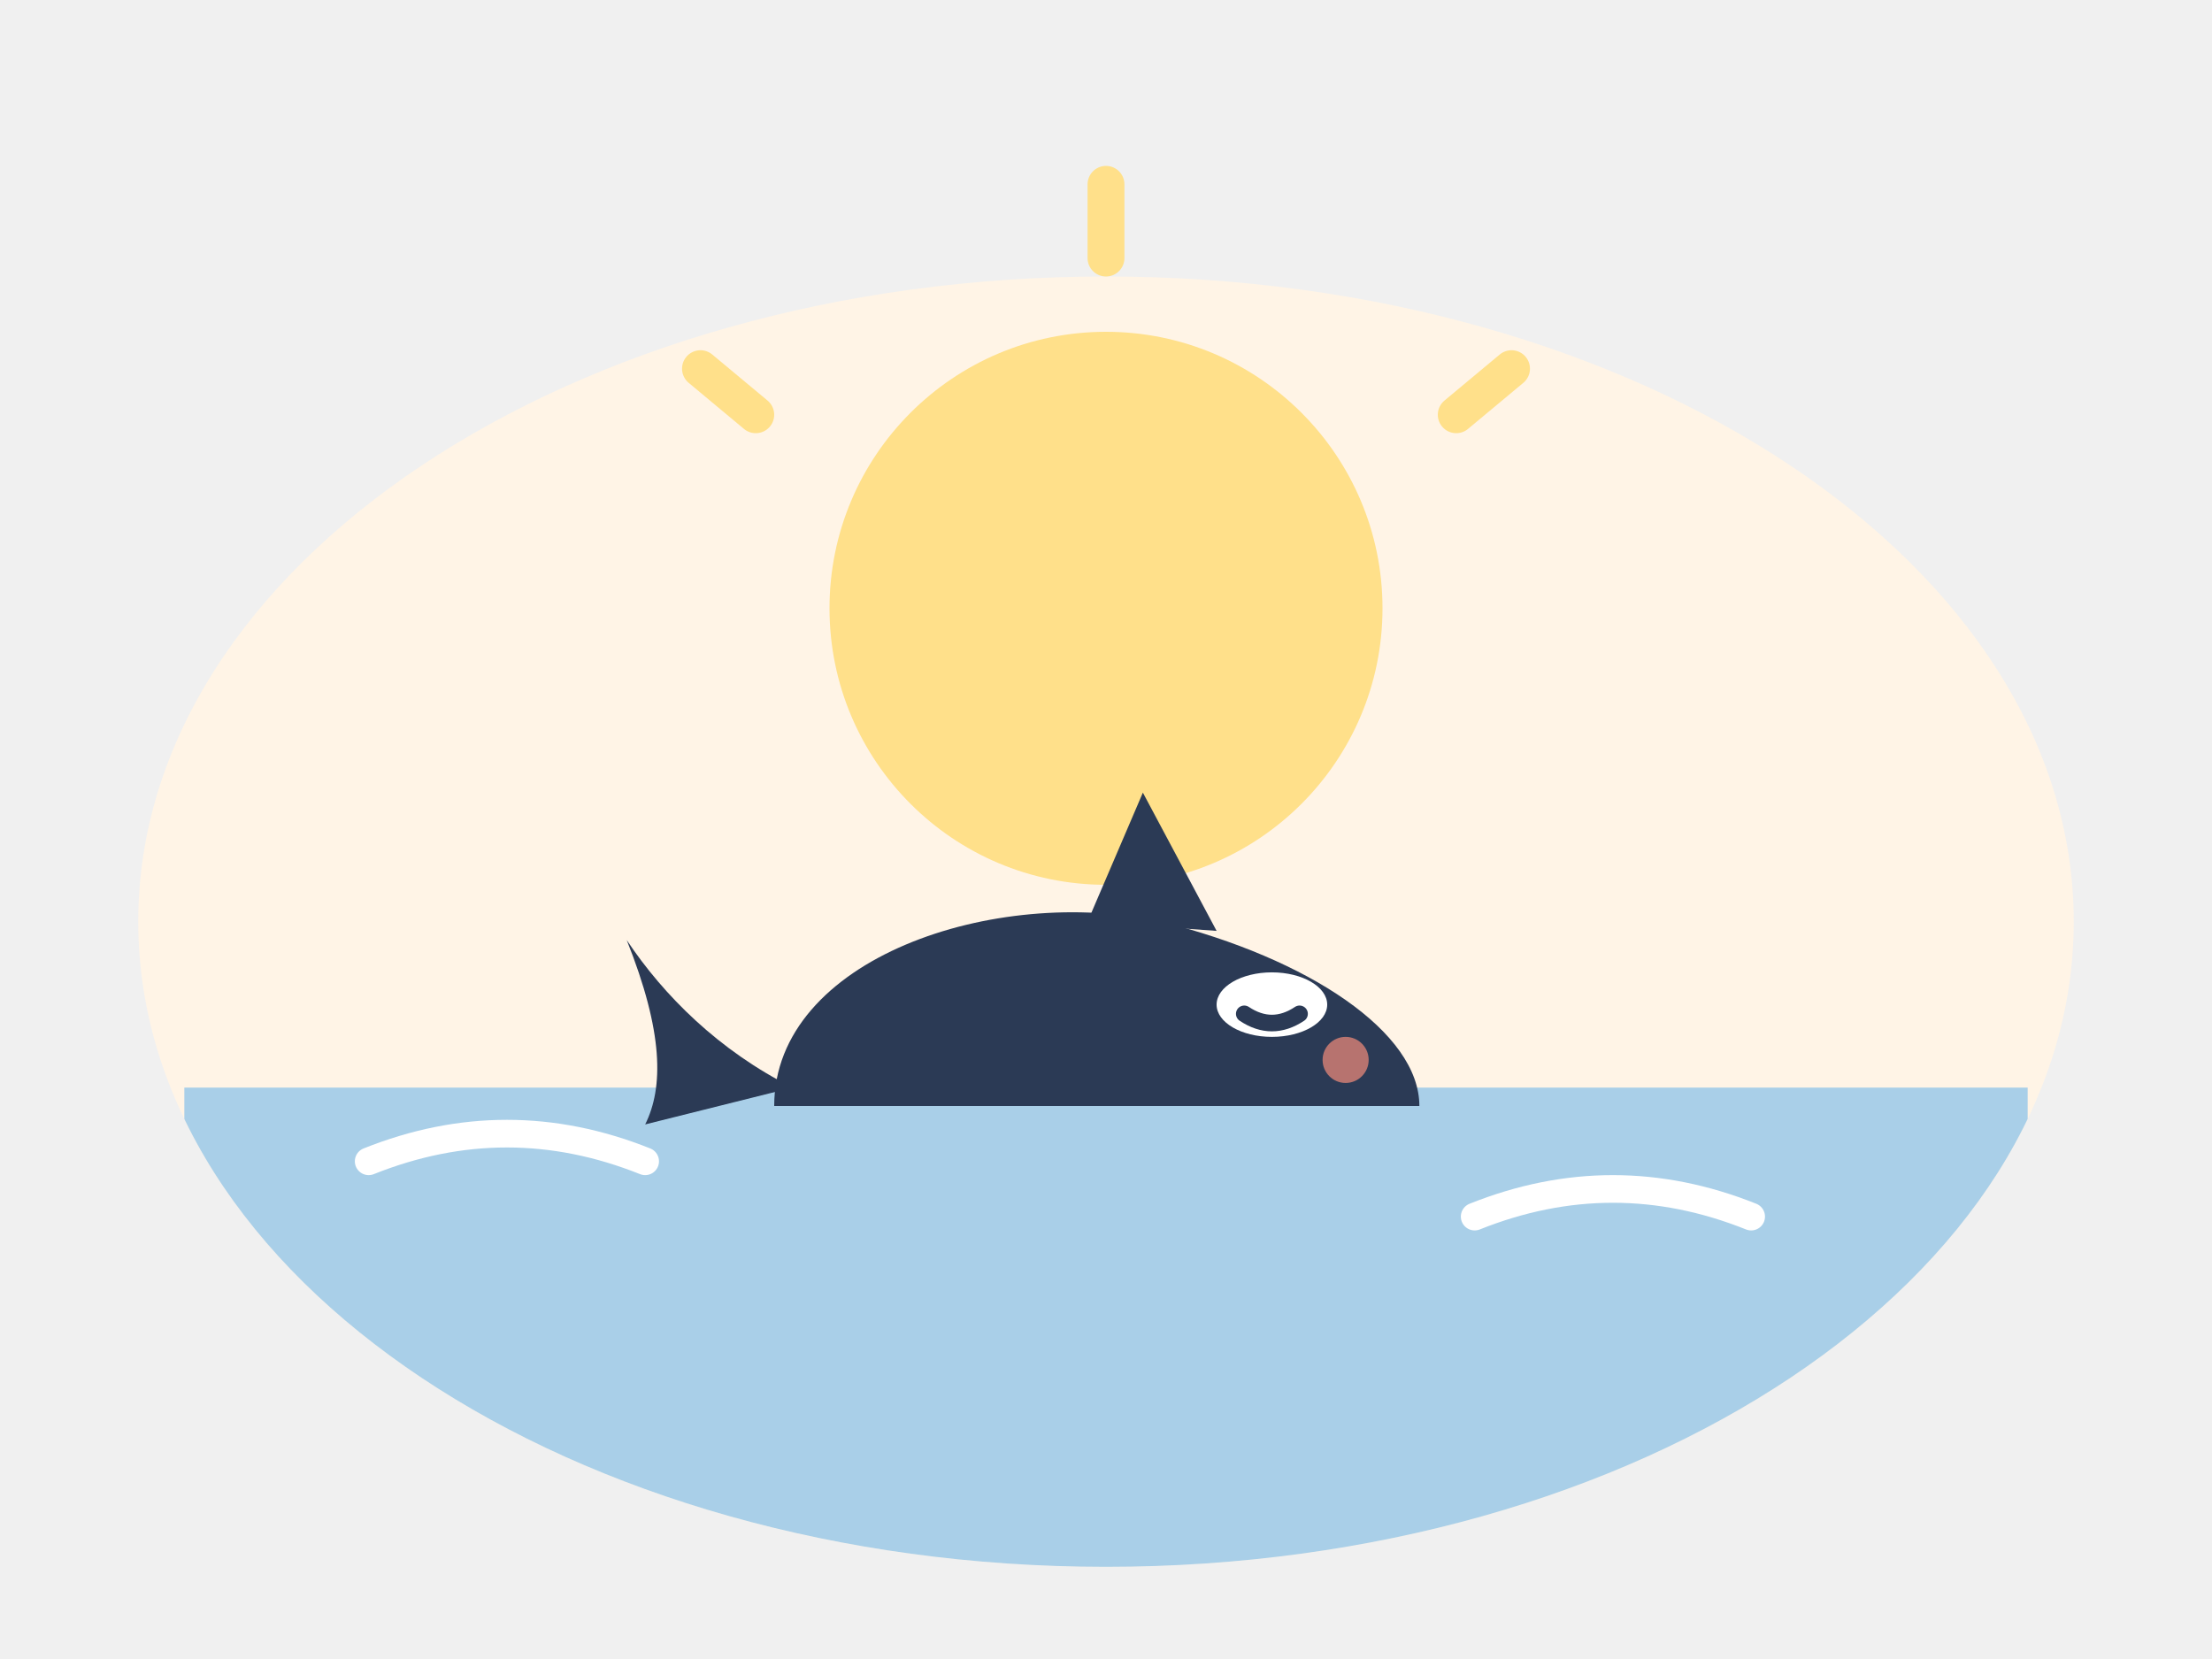
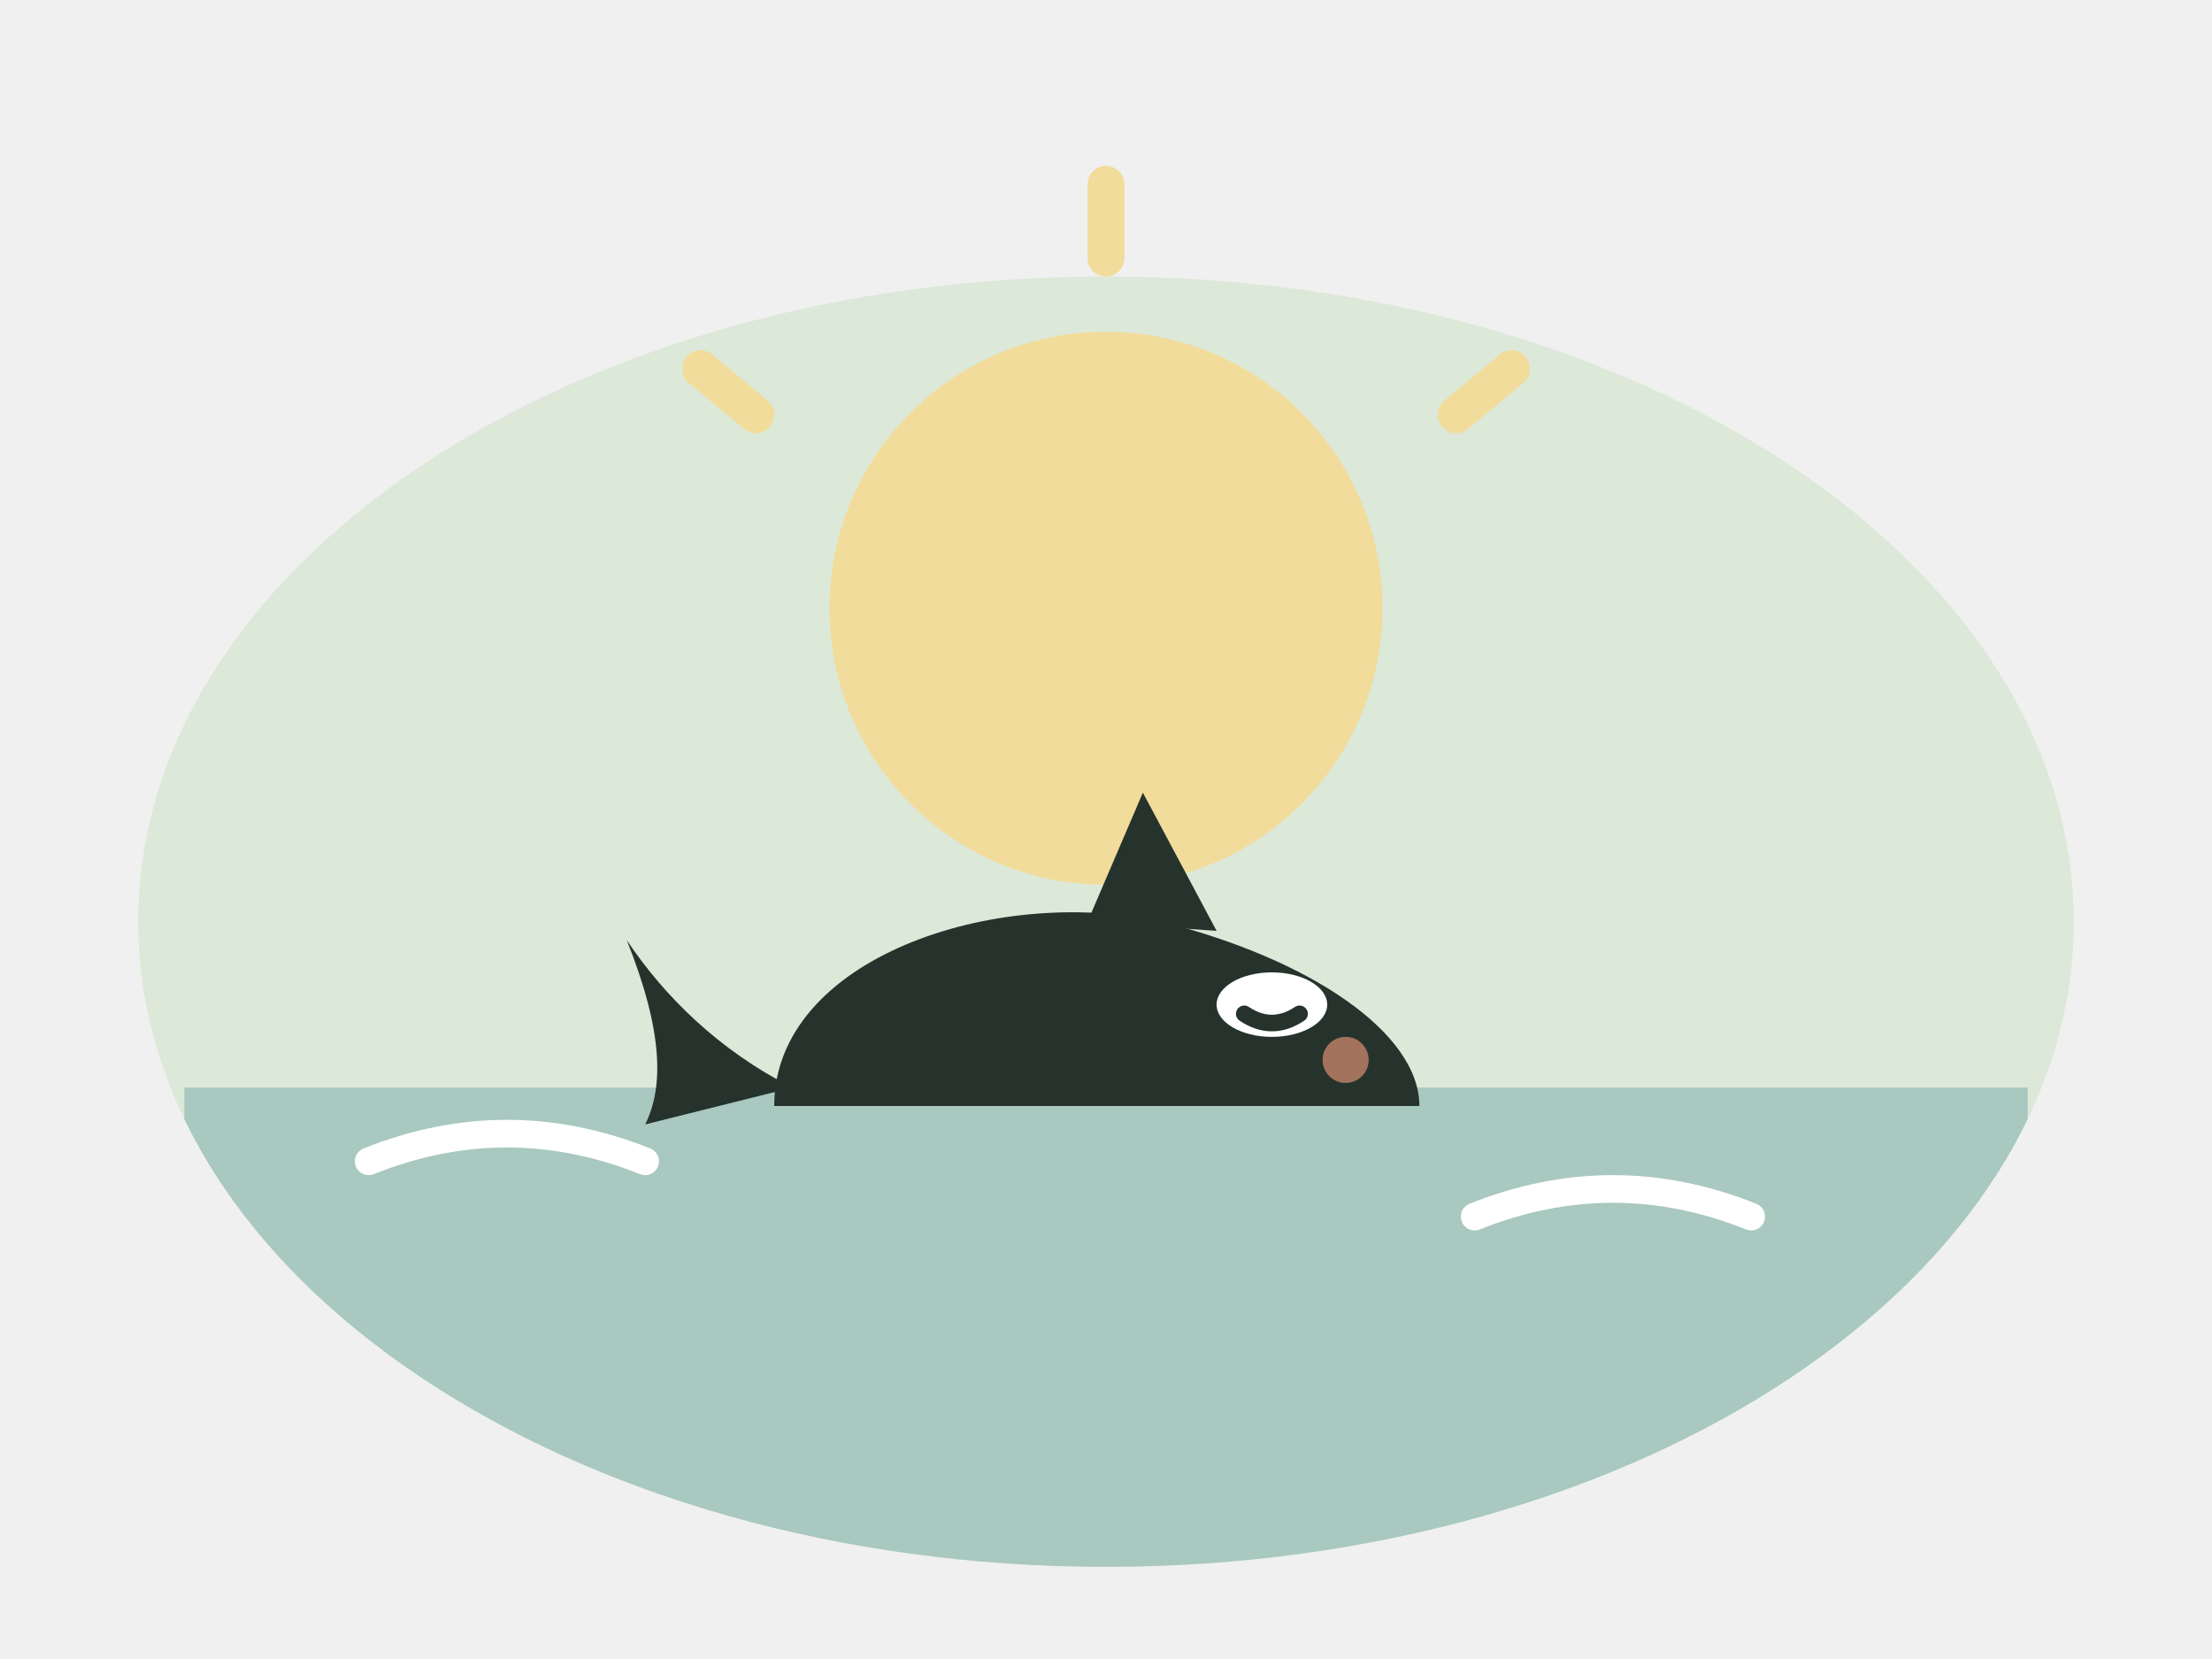
<svg xmlns="http://www.w3.org/2000/svg" viewBox="0 0 240 180" role="img" aria-labelledby="title">
-   <ellipse cx="120" cy="100" rx="105" ry="70" fill="#FFF4E6" />
-   <circle cx="120" cy="66" r="30" fill="#FFE08A" />
-   <g stroke="#FFE08A" stroke-width="4" stroke-linecap="round">
+   <ellipse cx="120" cy="100" rx="105" ry="70" fill="#dce8d8" />
+   <circle cx="120" cy="66" r="30" fill="#f2dc9b" />
+   <g stroke="#f2dc9b" stroke-width="4" stroke-linecap="round">
    <line x1="120" y1="20" x2="120" y2="28" />
    <line x1="76" y1="40" x2="82" y2="45" />
    <line x1="164" y1="40" x2="158" y2="45" />
  </g>
  <clipPath id="blob">
    <ellipse cx="120" cy="100" rx="105" ry="70" />
  </clipPath>
-   <path d="M20 118 H220 V175 H20 Z" fill="#A9CFE8" clip-path="url(#blob)" />
+   <path d="M20 118 H220 V175 H20 Z" fill="#a8c8c0" clip-path="url(#blob)" />
  <path d="M40 126 Q55 120 70 126 M160 132 Q175 126 190 132" fill="none" stroke="#FFFFFF" stroke-width="3" stroke-linecap="round" />
  <g transform="translate(78 92)">
-     <path d="M6 28 C6 12 30 4 48 8 C64 12 76 20 76 28 Z" fill="#2B3A55" />
-     <path d="M40 8 L46 -6 L54 9 Z" fill="#2B3A55" />
-     <path d="M8 26 C0 22 -6 16 -10 10 C-6 20 -6 26 -8 30 Z" fill="#2B3A55" />
+     <path d="M6 28 C6 12 30 4 48 8 C64 12 76 20 76 28 Z" fill="#26332d" />
+     <path d="M40 8 L46 -6 L54 9 Z" fill="#26332d" />
+     <path d="M8 26 C0 22 -6 16 -10 10 C-6 20 -6 26 -8 30 Z" fill="#26332d" />
    <ellipse cx="60" cy="17" rx="6" ry="3.5" fill="#FFFFFF" />
-     <path d="M57 18 Q60 20 63 18" fill="none" stroke="#2B3A55" stroke-width="1.8" stroke-linecap="round" />
-     <circle cx="68" cy="23" r="2.5" fill="#F28C7A" opacity="0.7" />
+     <path d="M57 18 Q60 20 63 18" fill="none" stroke="#26332d" stroke-width="1.8" stroke-linecap="round" />
+     <circle cx="68" cy="23" r="2.5" fill="#d98e73" opacity="0.7" />
  </g>
</svg>
